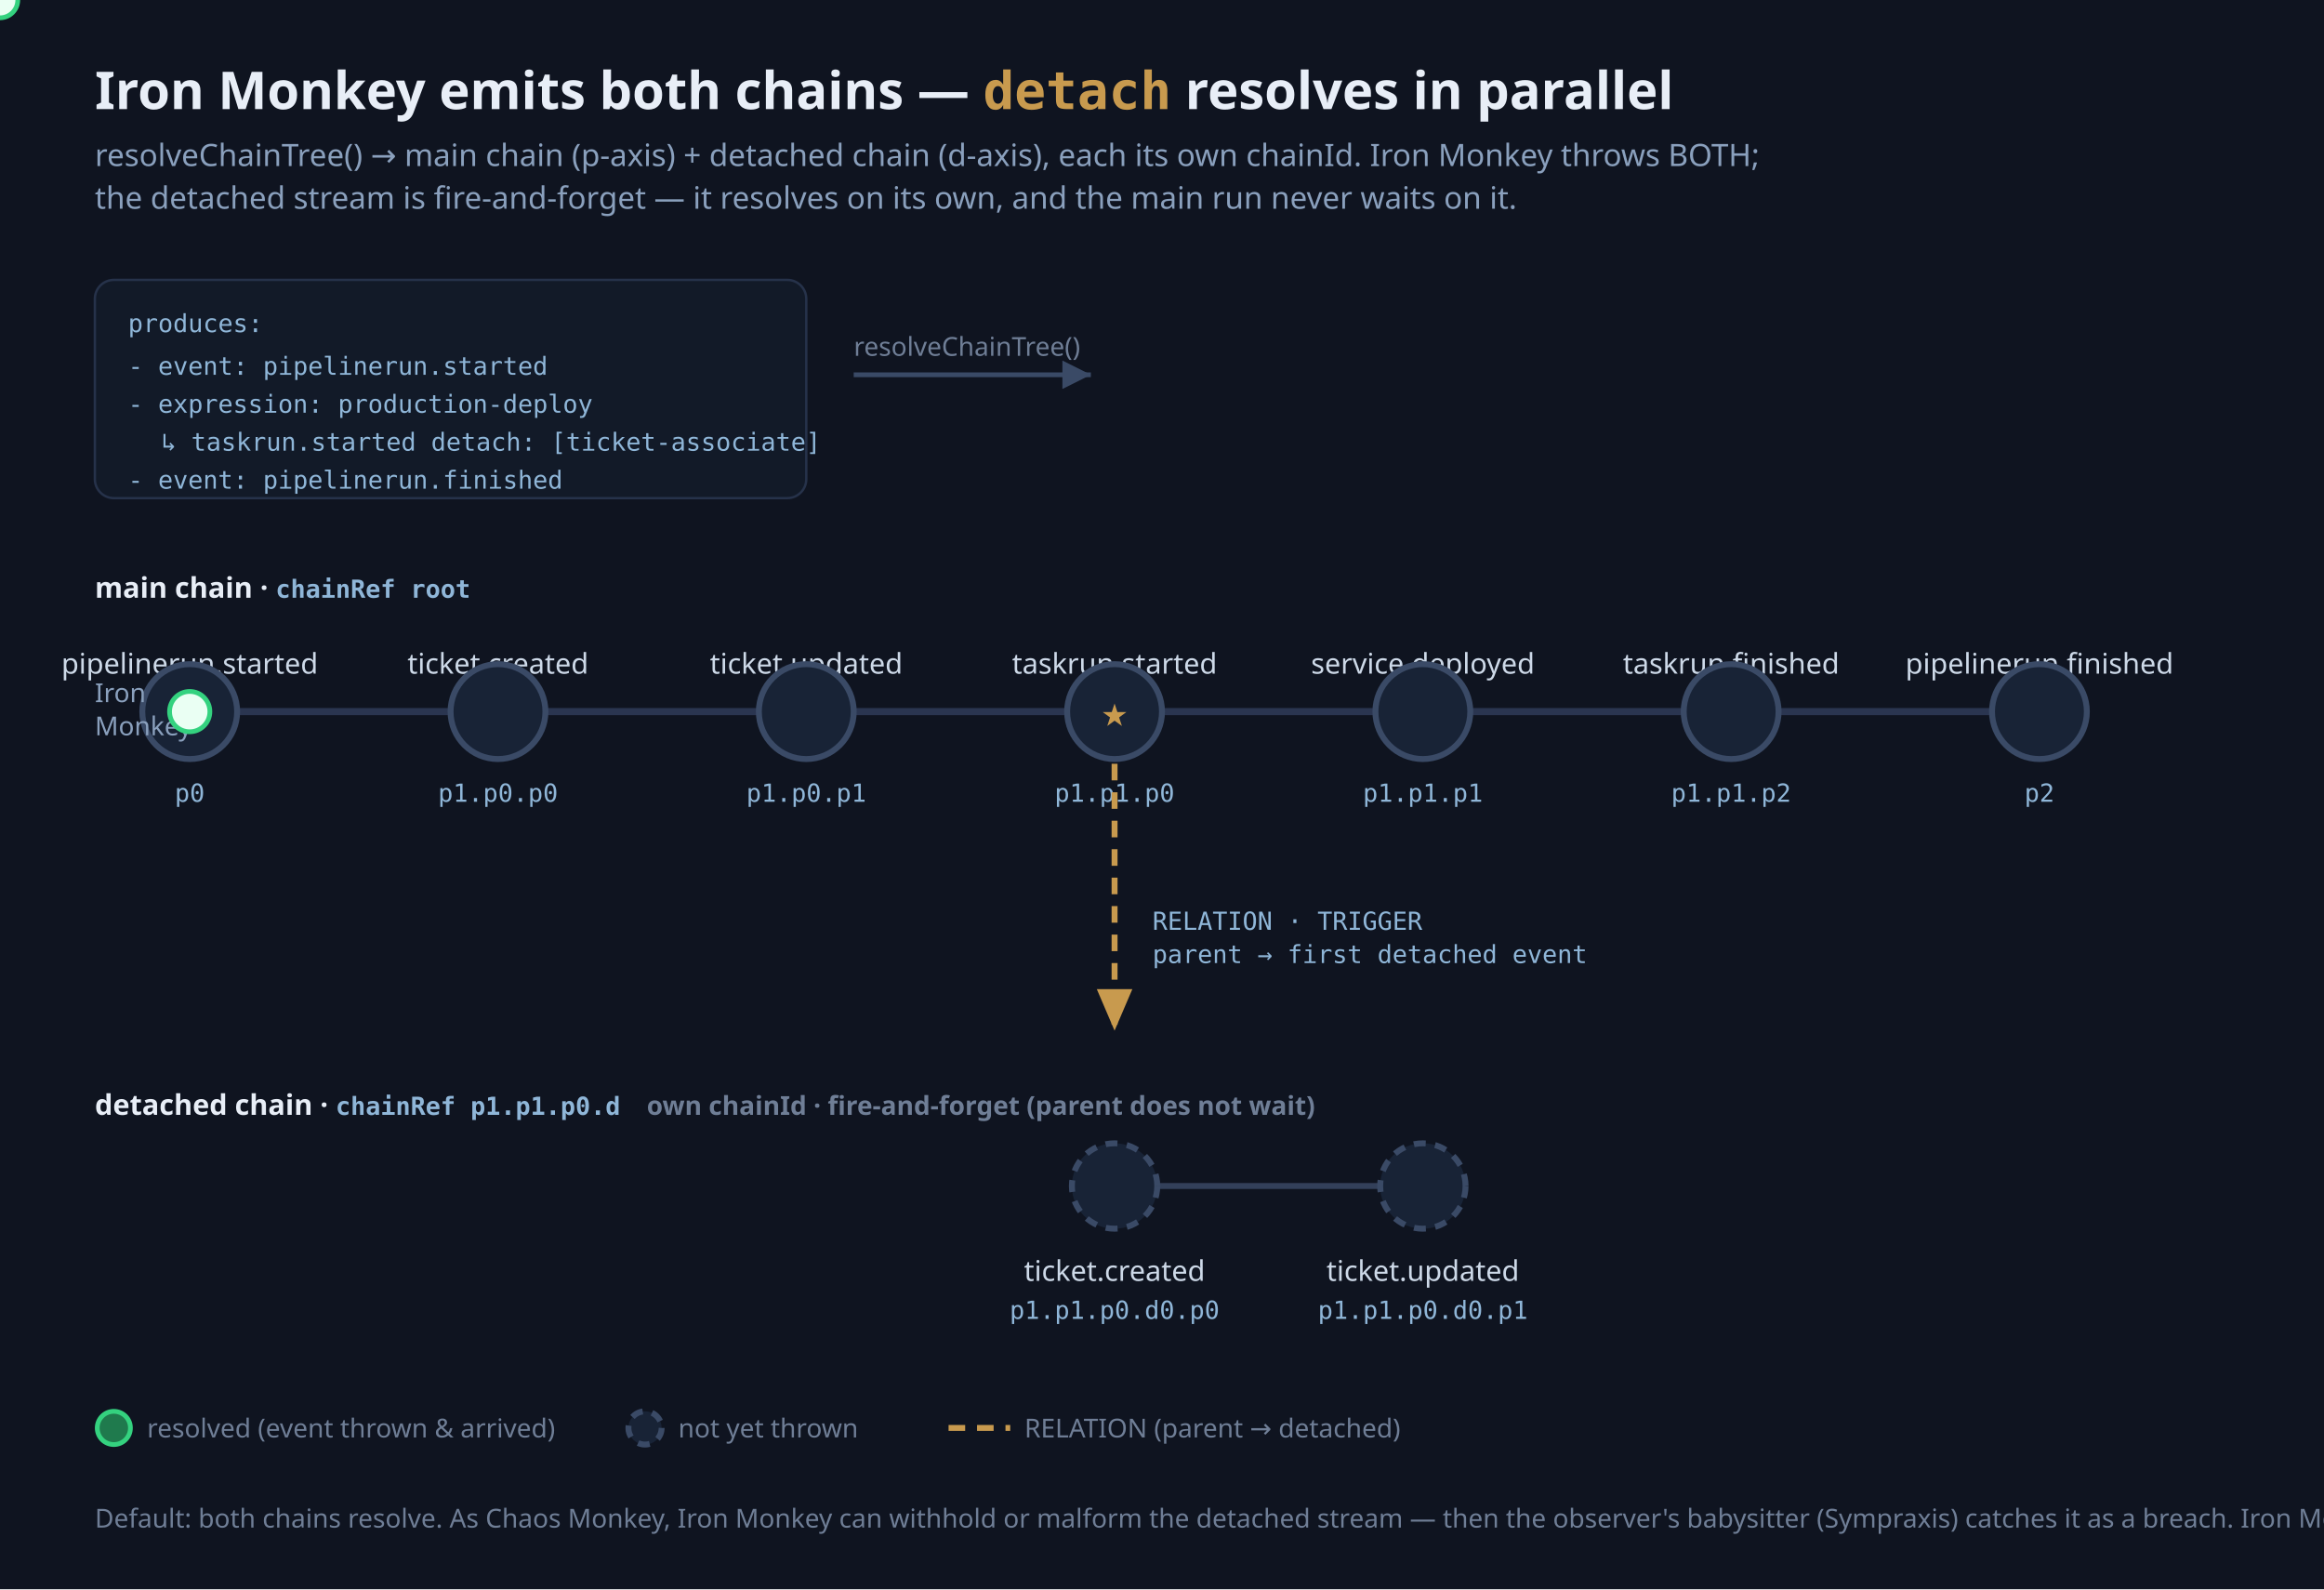
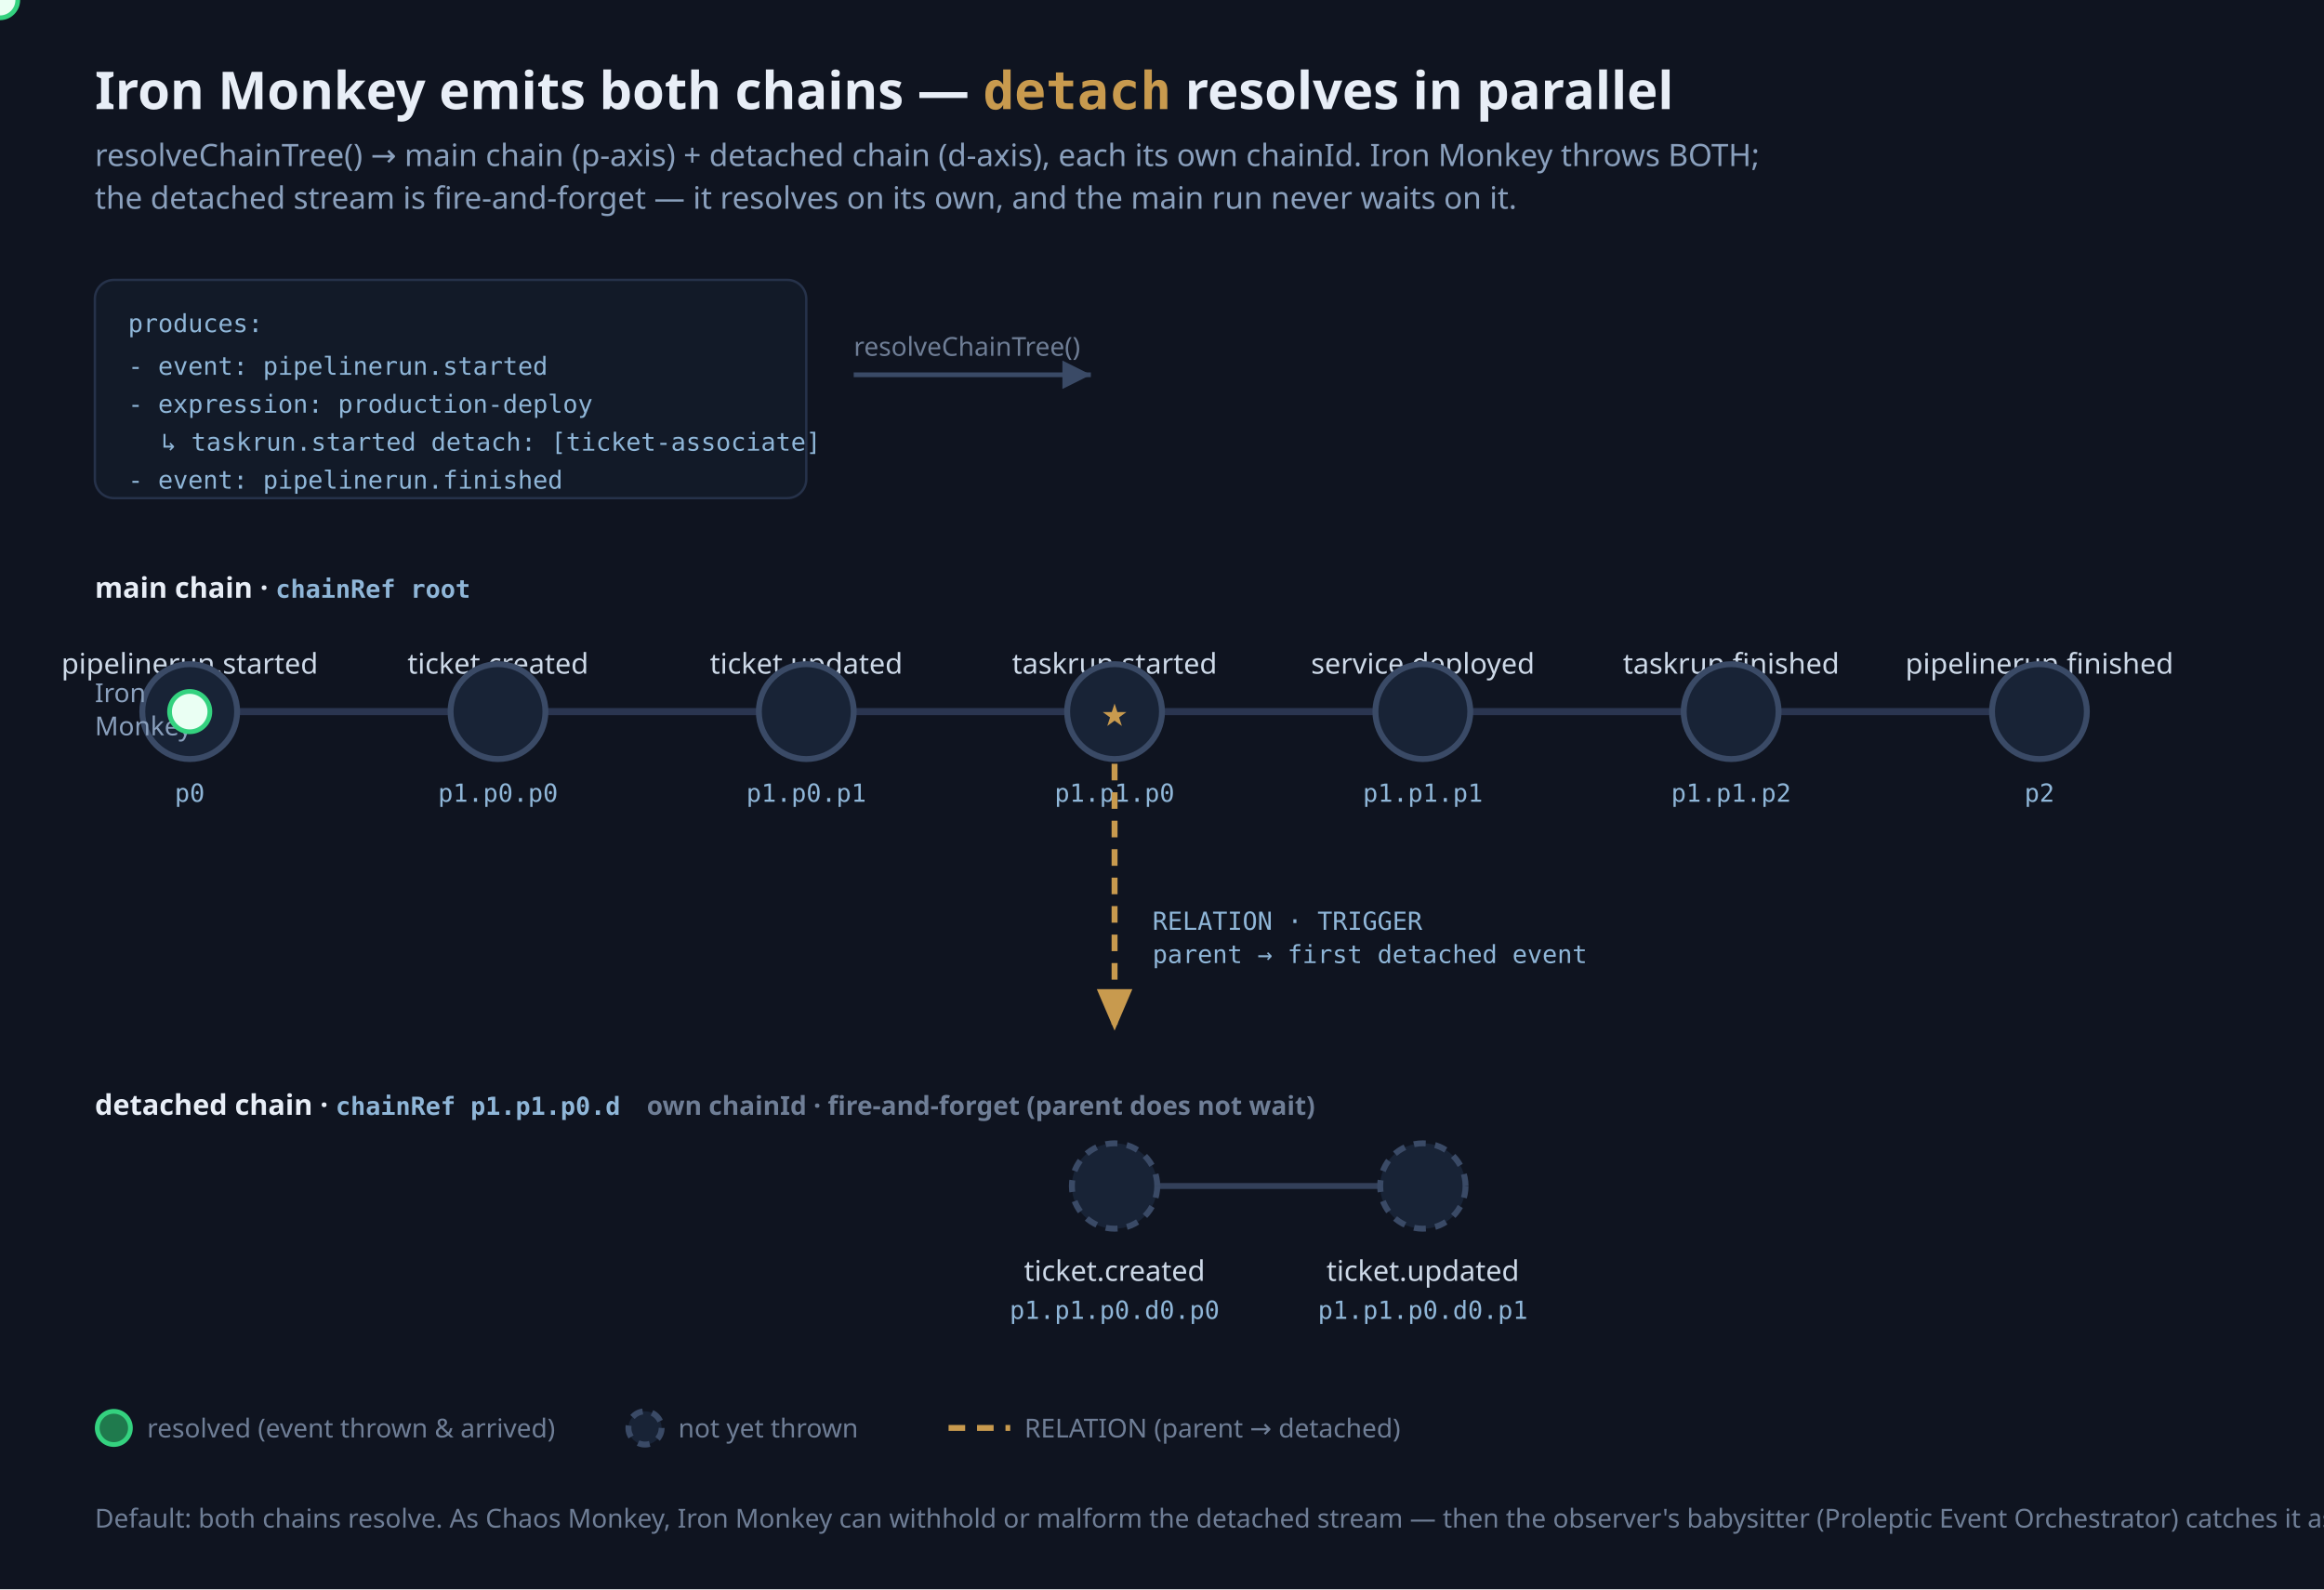
<svg xmlns="http://www.w3.org/2000/svg" viewBox="0 0 980 670" font-family="ui-sans-serif, system-ui, sans-serif">
  <style>
    .bg    { fill: #0f1420; }
    .title { fill: #e8eef7; font-size: 22px; font-weight: 700; }
    .sub   { fill: #8aa0bd; font-size: 13px; }
    .lbl   { fill: #cdd9e8; font-size: 12px; }
    .lblb  { fill: #e8eef7; font-size: 12px; font-weight: 600; }
    .mono  { fill: #8fb6d8; font-size: 10.5px; font-family: ui-monospace, "SF Mono", Menlo, monospace; }
    .muted { fill: #6f7e96; font-size: 11px; }
    .wire  { stroke: #2a3550; stroke-width: 3; }
    .nbase { fill: #182336; stroke: #3a4a66; stroke-width: 2.5; }

    /* main chain: seven nodes light green in sequence (10s loop) */
    @keyframes lit1 { 0%,7.9%{fill:#182336;stroke:#3a4a66} 8%,90%{fill:#1f7a4d;stroke:#34d27f} 91%,100%{fill:#182336;stroke:#3a4a66} }
    @keyframes lit2 { 0%,14.9%{fill:#182336;stroke:#3a4a66} 15%,90%{fill:#1f7a4d;stroke:#34d27f} 91%,100%{fill:#182336;stroke:#3a4a66} }
    @keyframes lit3 { 0%,21.9%{fill:#182336;stroke:#3a4a66} 22%,90%{fill:#1f7a4d;stroke:#34d27f} 91%,100%{fill:#182336;stroke:#3a4a66} }
    @keyframes lit4 { 0%,28.9%{fill:#182336;stroke:#3a4a66} 29%,90%{fill:#1f7a4d;stroke:#34d27f} 91%,100%{fill:#182336;stroke:#3a4a66} }
    @keyframes lit5 { 0%,35.9%{fill:#182336;stroke:#3a4a66} 36%,90%{fill:#1f7a4d;stroke:#34d27f} 91%,100%{fill:#182336;stroke:#3a4a66} }
    @keyframes lit6 { 0%,42.9%{fill:#182336;stroke:#3a4a66} 43%,90%{fill:#1f7a4d;stroke:#34d27f} 91%,100%{fill:#182336;stroke:#3a4a66} }
    @keyframes lit7 { 0%,49.9%{fill:#182336;stroke:#3a4a66} 50%,90%{fill:#1f7a4d;stroke:#34d27f} 91%,100%{fill:#182336;stroke:#3a4a66} }
    .n1{animation:lit1 10s infinite}.n2{animation:lit2 10s infinite}.n3{animation:lit3 10s infinite}
    .n4{animation:lit4 10s infinite}.n5{animation:lit5 10s infinite}.n6{animation:lit6 10s infinite}.n7{animation:lit7 10s infinite}

    /* detached chain: ALSO thrown — its two nodes resolve in parallel (after the spawn at 29%) */
    @keyframes litD1 { 0%,33.9%{fill:#161d2b;stroke:#46566f} 34%,90%{fill:#1f7a4d;stroke:#34d27f} 91%,100%{fill:#161d2b;stroke:#46566f} }
    @keyframes litD2 { 0%,39.9%{fill:#161d2b;stroke:#46566f} 40%,90%{fill:#1f7a4d;stroke:#34d27f} 91%,100%{fill:#161d2b;stroke:#46566f} }
    .dn1{stroke-dasharray:5 4;animation:litD1 10s infinite}.dn2{stroke-dasharray:5 4;animation:litD2 10s infinite}

    /* thrown event tokens */
    @keyframes pitch {
      0%{transform:translateX(0);opacity:0}6%{opacity:1;transform:translateX(0)}
      15%{transform:translateX(130px)}22%{transform:translateX(260px)}29%{transform:translateX(390px)}
      36%{transform:translateX(520px)}43%{transform:translateX(650px)}50%{transform:translateX(780px);opacity:1}
      57%{transform:translateX(780px);opacity:0}100%{transform:translateX(780px);opacity:0}
    }
    .token{animation:pitch 10s infinite ease-in-out}
    @keyframes pitchD {
      0%,29%{opacity:0;transform:translate(470px,448px)}30%{opacity:1;transform:translate(470px,470px)}
      34%{transform:translate(470px,500px)}40%{transform:translate(600px,500px)}
      45%{opacity:1;transform:translate(600px,500px)}48%,100%{opacity:0;transform:translate(600px,500px)}
    }
    .tokenD{animation:pitchD 10s infinite ease-in-out}

    /* RELATION fires when the spawning event lands (29%), then flows */
    @keyframes flow { to { stroke-dashoffset:-16; } }
    @keyframes relShow { 0%,28%{opacity:0}29%,90%{opacity:1}92%,100%{opacity:0} }
    .relation{stroke:#c89a4e;stroke-width:2.5;fill:none;stroke-dasharray:7 5;animation:flow 1s linear infinite, relShow 10s infinite}

    /* completion banners */
    @keyframes banner  { 0%,51%{opacity:0}56%,89%{opacity:1}93%,100%{opacity:0} }
    @keyframes dbanner { 0%,39%{opacity:0}42%,89%{opacity:1}93%,100%{opacity:0} }
    .banner{opacity:0;animation:banner 10s infinite}
    .dbanner{opacity:0;animation:dbanner 10s infinite}
  </style>
  <rect class="bg" x="0" y="0" width="980" height="670" />
  <text class="title" x="40" y="46">Iron Monkey emits both chains — <tspan font-family="ui-monospace,Menlo,monospace" fill="#c89a4e">detach</tspan> resolves in parallel</text>
  <text class="sub" x="40" y="70">resolveChainTree() → main chain (p‑axis) + detached chain (d‑axis), each its own chainId. Iron Monkey throws BOTH;</text>
  <text class="sub" x="40" y="88">the detached stream is fire‑and‑forget — it resolves on its own, and the main run never waits on it.</text>
  <g transform="translate(40,118)">
    <rect x="0" y="0" width="300" height="92" rx="8" fill="#121a28" stroke="#26324a" />
    <text class="mono" x="14" y="22" fill="#6f7e96">produces:</text>
    <text class="mono" x="14" y="40">- event: pipelinerun.started</text>
    <text class="mono" x="14" y="56">- expression: production-deploy</text>
    <text class="mono" x="28" y="72" fill="#c89a4e">  ↳ taskrun.started  detach: [ticket-associate]</text>
    <text class="mono" x="14" y="88">- event: pipelinerun.finished</text>
  </g>
  <text class="muted" x="360" y="150">resolveChainTree()</text>
  <path d="M360 158 L460 158" stroke="#3a4a66" stroke-width="2" marker-end="url(#arrow)" />
  <defs>
    <marker id="arrow" markerWidth="8" markerHeight="8" refX="6" refY="3" orient="auto">
      <path d="M0 0 L6 3 L0 6 z" fill="#3a4a66" />
    </marker>
    <marker id="rel" markerWidth="9" markerHeight="9" refX="6" refY="3" orient="auto">
      <path d="M0 0 L7 3 L0 6 z" fill="#c89a4e" />
    </marker>
  </defs>
  <text class="lblb" x="40" y="252">main chain · <tspan class="mono" fill="#8fb6d8">chainRef root</tspan>
  </text>
  <line class="wire" x1="80" y1="300" x2="860" y2="300" />
  <g text-anchor="middle">
    <text class="lbl" x="80" y="284">pipelinerun.started</text>
    <text class="mono" x="80" y="338">p0</text>
    <text class="lbl" x="210" y="284">ticket.created</text>
    <text class="mono" x="210" y="338">p1.p0.p0</text>
    <text class="lbl" x="340" y="284">ticket.updated</text>
    <text class="mono" x="340" y="338">p1.p0.p1</text>
    <text class="lbl" x="470" y="284">taskrun.started</text>
    <text class="mono" x="470" y="338">p1.p1.p0</text>
    <text class="lbl" x="600" y="284">service.deployed</text>
    <text class="mono" x="600" y="338">p1.p1.p1</text>
    <text class="lbl" x="730" y="284">taskrun.finished</text>
    <text class="mono" x="730" y="338">p1.p1.p2</text>
    <text class="lbl" x="860" y="284">pipelinerun.finished</text>
    <text class="mono" x="860" y="338">p2</text>
  </g>
  <circle class="nbase n1" cx="80" cy="300" r="20" />
  <circle class="nbase n2" cx="210" cy="300" r="20" />
  <circle class="nbase n3" cx="340" cy="300" r="20" />
  <circle class="nbase n4" cx="470" cy="300" r="20" />
  <circle class="nbase n5" cx="600" cy="300" r="20" />
  <circle class="nbase n6" cx="730" cy="300" r="20" />
  <circle class="nbase n7" cx="860" cy="300" r="20" />
  <text x="470" y="306" text-anchor="middle" fill="#c89a4e" font-size="13">★</text>
  <text x="40" y="296" fill="#8aa0bd" font-size="11">Iron</text>
  <text x="40" y="310" fill="#8aa0bd" font-size="11">Monkey</text>
  <g class="token" transform="translate(80,300)">
    <circle r="8.5" fill="#eafff3" stroke="#34d27f" stroke-width="2" />
  </g>
  <g class="banner" transform="translate(792,250)">
    <rect x="-6" y="-18" width="150" height="26" rx="13" fill="#103225" stroke="#34d27f" />
    <text x="68" y="0" text-anchor="middle" fill="#5ee29a" font-size="13" font-weight="700">RUN COMPLETE ✓</text>
  </g>
  <path class="relation" d="M470 322 C470 380, 470 400, 470 432" marker-end="url(#rel)" />
  <text class="mono" x="486" y="392" fill="#c89a4e">RELATION · TRIGGER</text>
  <text class="mono" x="486" y="406" fill="#6f7e96">parent → first detached event</text>
  <text class="lblb" x="40" y="470">detached chain · <tspan class="mono" fill="#8fb6d8">chainRef p1.p1.p0.d</tspan>
    <tspan class="muted" dx="8">own chainId · fire-and-forget (parent does not wait)</tspan>
  </text>
  <line x1="470" y1="500" x2="600" y2="500" stroke="#33405a" stroke-width="2.5" />
  <circle class="nbase dn1" cx="470" cy="500" r="18" />
  <circle class="nbase dn2" cx="600" cy="500" r="18" />
  <g text-anchor="middle">
    <text class="lbl" x="470" y="540">ticket.created</text>
    <text class="mono" x="470" y="556">p1.p1.p0.d0.p0</text>
    <text class="lbl" x="600" y="540">ticket.updated</text>
    <text class="mono" x="600" y="556">p1.p1.p0.d0.p1</text>
  </g>
  <g class="tokenD">
    <circle r="7.5" fill="#eafff3" stroke="#34d27f" stroke-width="2" />
  </g>
  <g class="dbanner" transform="translate(648,500)">
    <rect x="0" y="-13" width="120" height="24" rx="12" fill="#103225" stroke="#34d27f" />
    <text x="60" y="3" text-anchor="middle" fill="#5ee29a" font-size="12" font-weight="700">detached ✓</text>
  </g>
  <g transform="translate(40,606)">
    <circle cx="8" cy="-4" r="7" fill="#1f7a4d" stroke="#34d27f" stroke-width="2" />
    <text class="muted" x="22" y="0">resolved (event thrown &amp; arrived)</text>
    <circle cx="232" cy="-4" r="7" class="nbase" stroke-dasharray="5 4" />
    <text class="muted" x="246" y="0">not yet thrown</text>
    <line x1="360" y1="-4" x2="386" y2="-4" class="relation" style="animation:none;opacity:1" />
    <text class="muted" x="392" y="0">RELATION (parent → detached)</text>
  </g>
-   <text class="muted" x="40" y="644" fill="#5a6478">Default: both chains resolve. As Chaos Monkey, Iron Monkey can withhold or malform the detached stream — then the observer's babysitter (Sympraxis) catches it as a breach. Iron Monkey only throws; the observer renders the outcome.</text>
+   <text class="muted" x="40" y="644" fill="#5a6478">Default: both chains resolve. As Chaos Monkey, Iron Monkey can withhold or malform the detached stream — then the observer's babysitter (Proleptic Event Orchestrator) catches it as a breach. Iron Monkey only throws; the observer renders the outcome.</text>
</svg>
